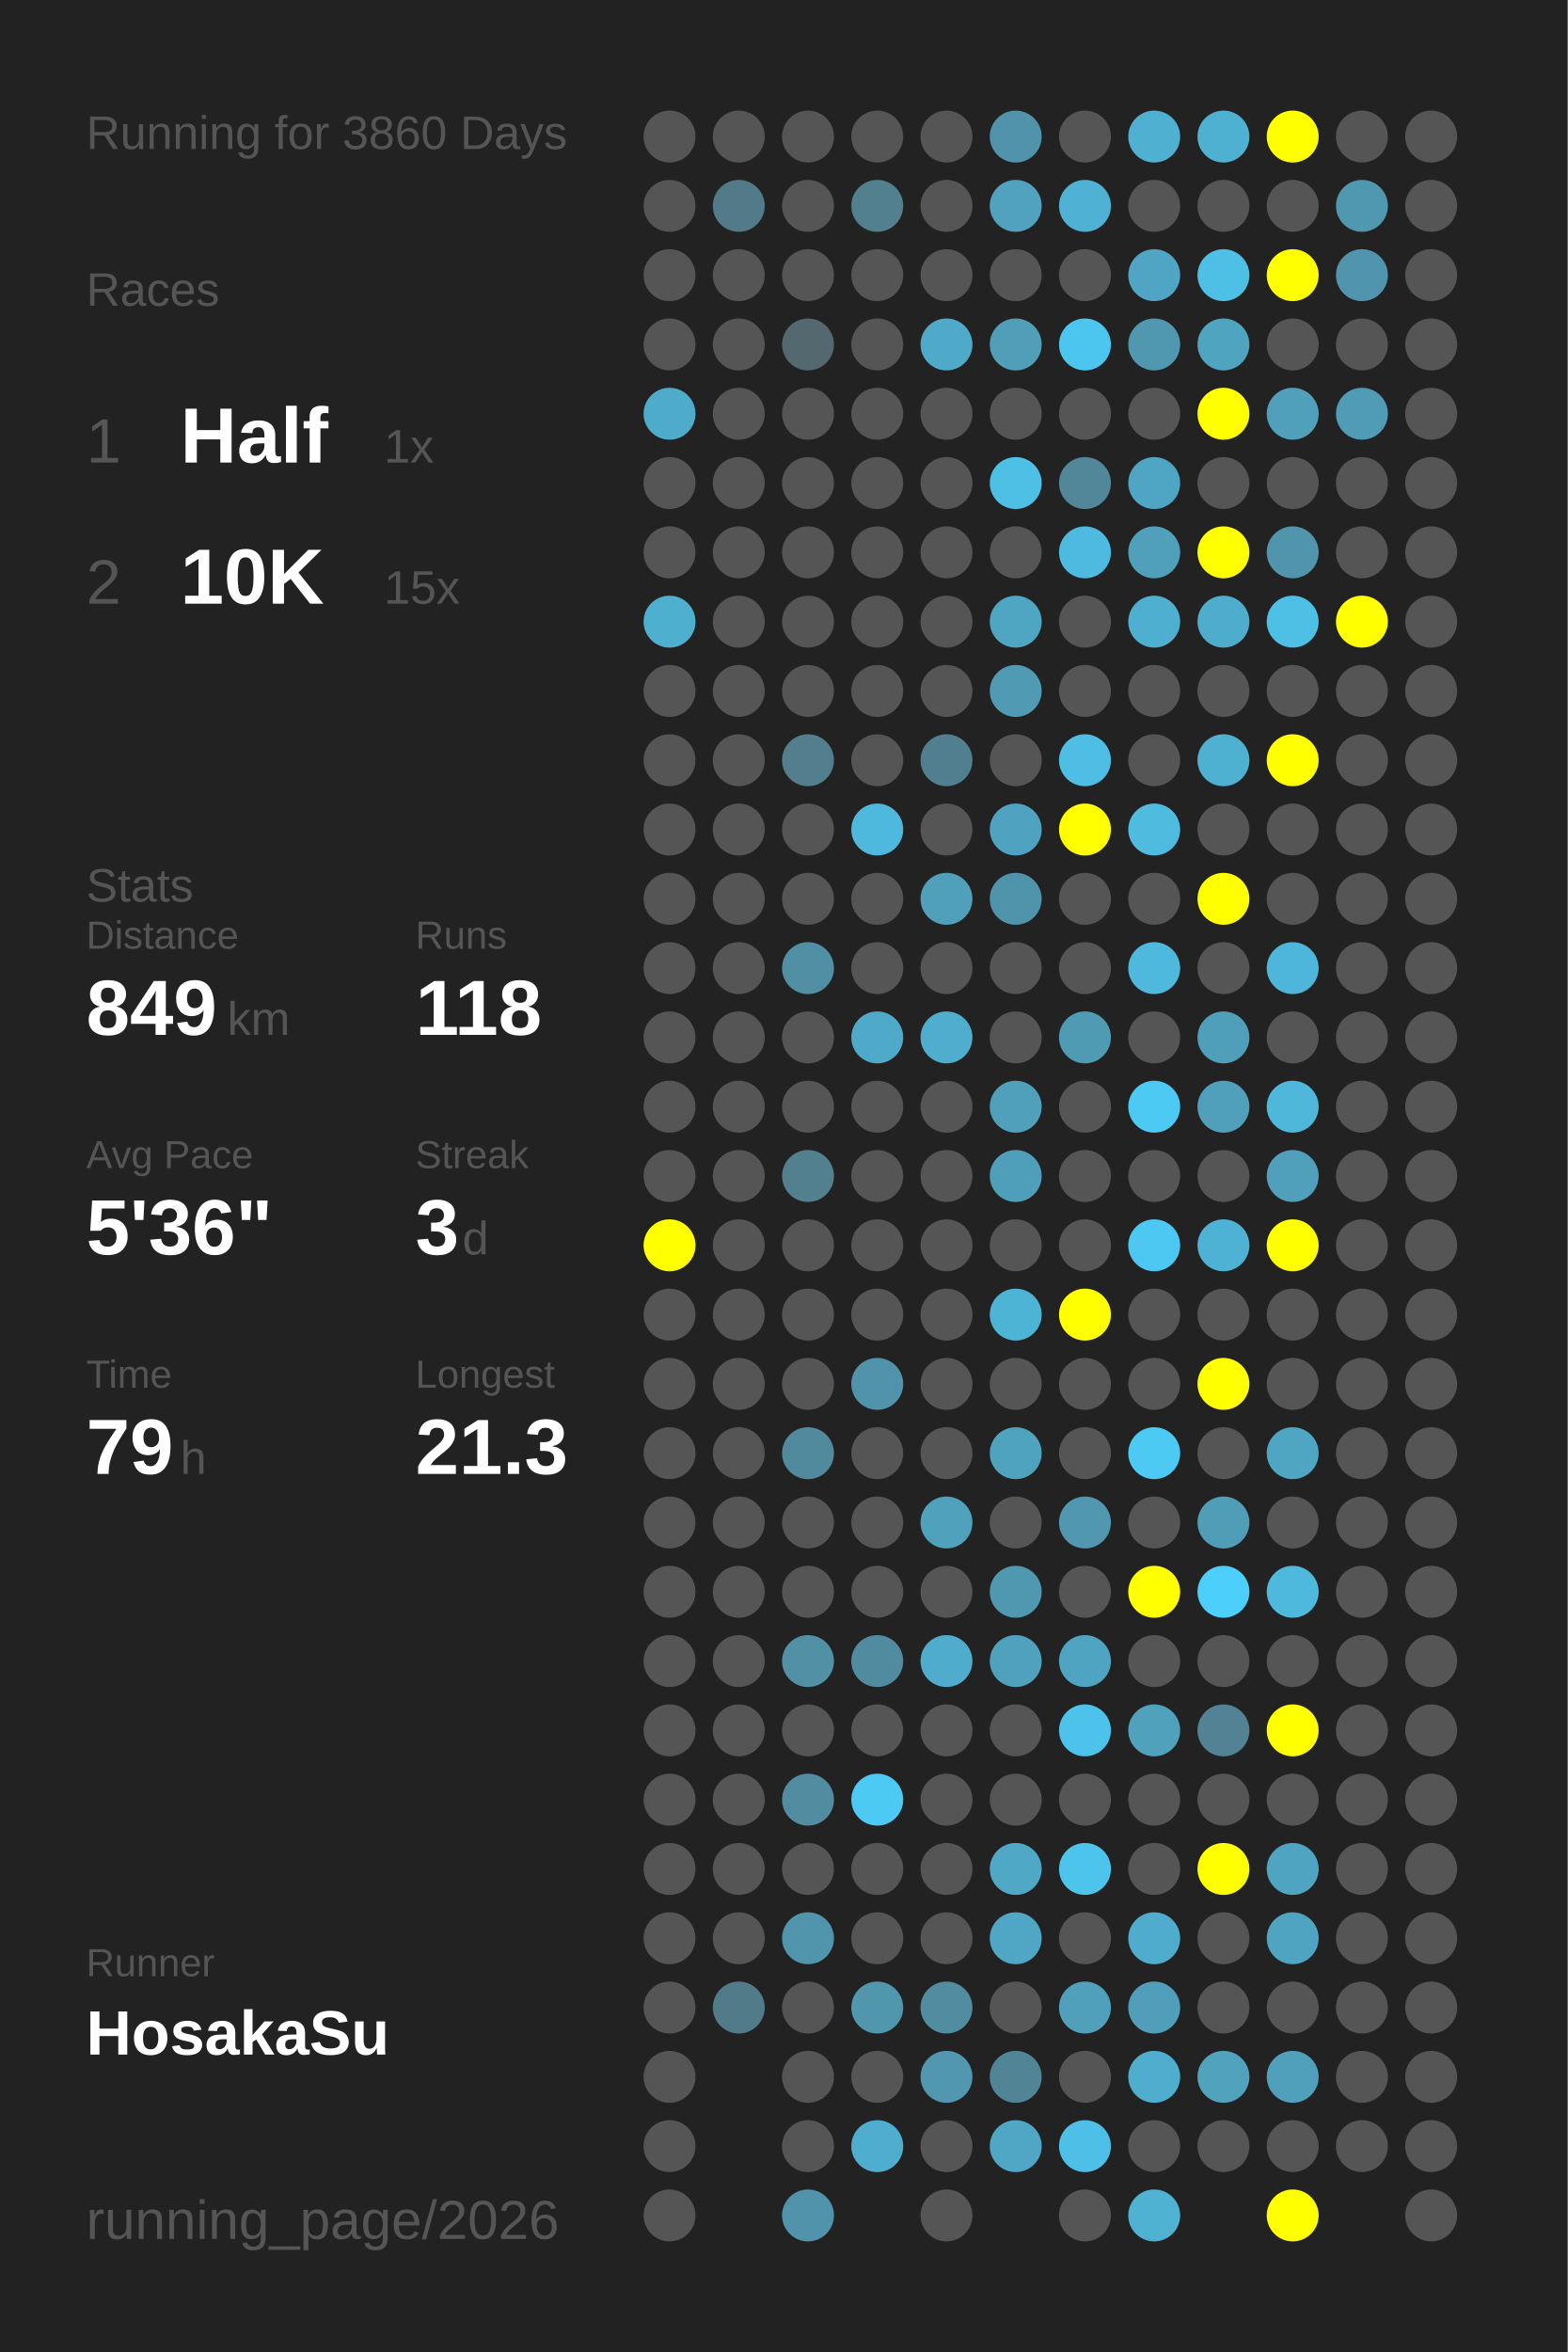
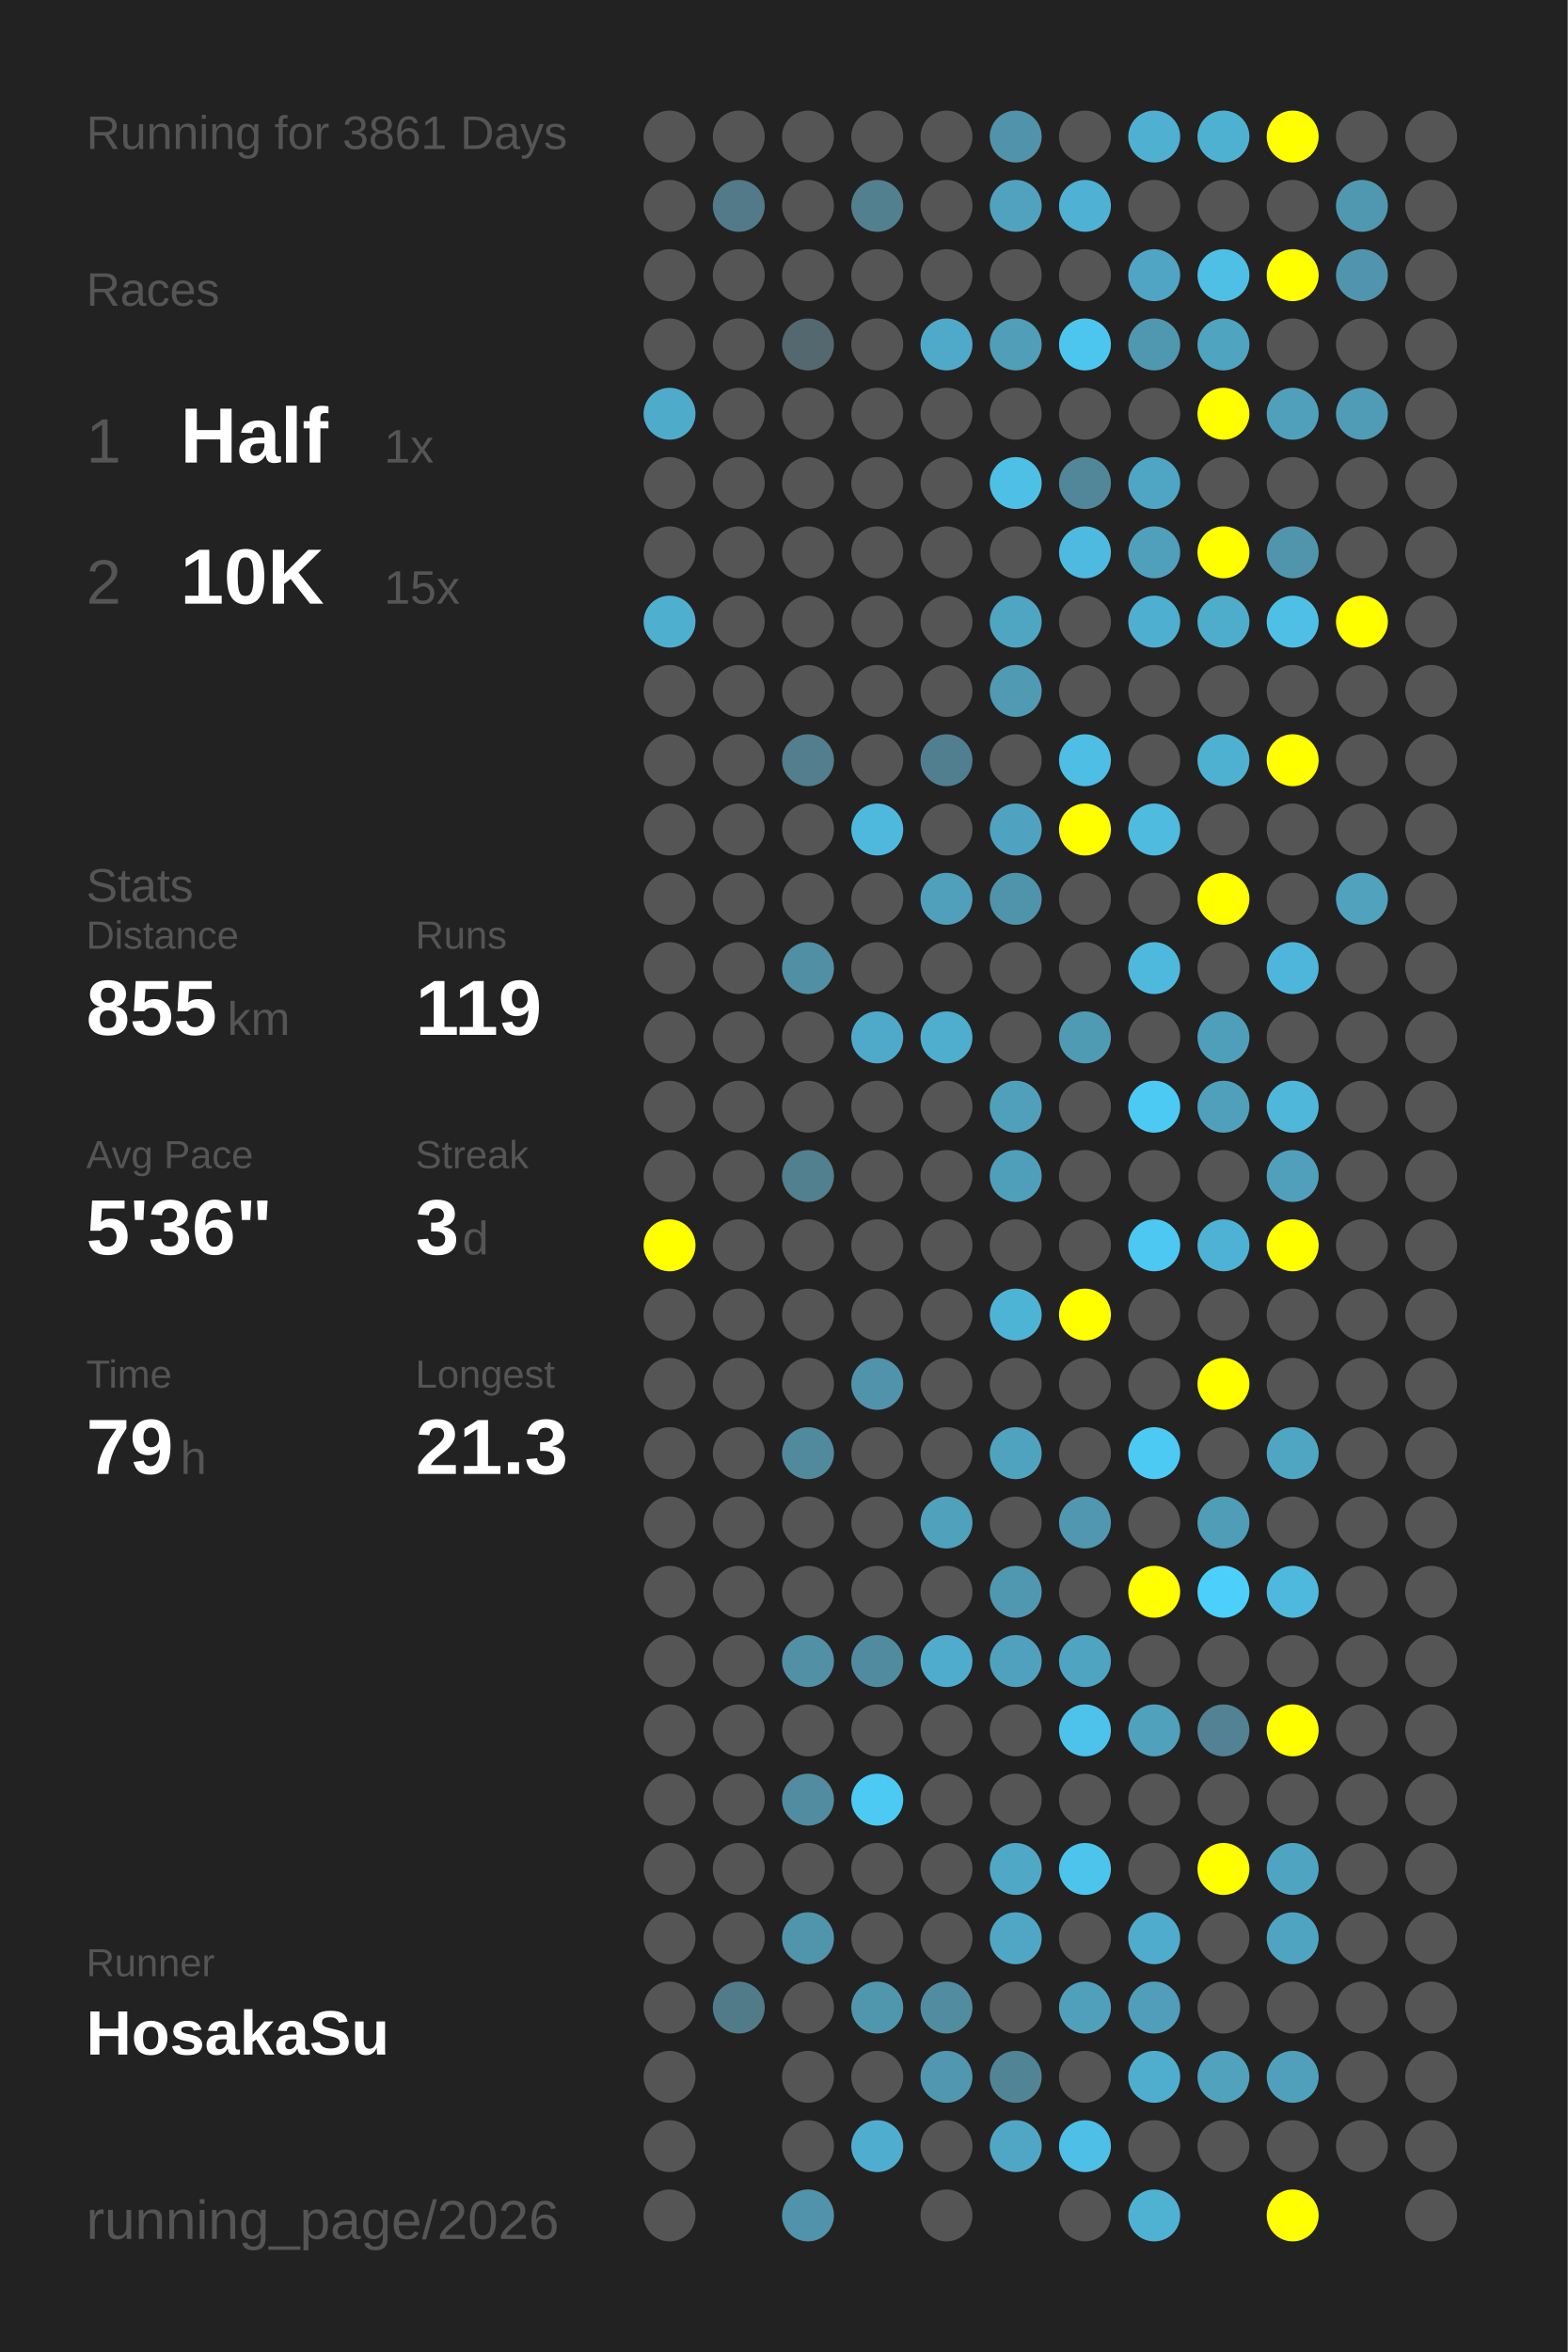
<svg xmlns="http://www.w3.org/2000/svg" baseProfile="full" height="300mm" version="1.1" viewBox="0,0,200,300" width="200mm">
  <defs />
  <rect fill="#222222" height="300" width="200" x="0" y="0" />
-   <text fill="#555555" style="font-size:6px; font-family:Arial;" x="11" y="19">Running for 3860 Days</text>
+   <text fill="#555555" style="font-size:6px; font-family:Arial;" x="11" y="19">Running for 3861 Days</text>
  <text fill="#555555" style="font-size:6px; font-family:Arial;" x="11" y="39">Races</text>
  <text fill="#555555" style="font-size:8px; font-family:Arial;" x="11" y="59">1</text>
  <text fill="#FFFFFF" style="font-size:10px; font-family:Arial; font-weight:bold;" x="23" y="59">Half</text>
  <text fill="#555555" style="font-size:6px; font-family:Arial;" x="49" y="59">1x</text>
  <text fill="#555555" style="font-size:8px; font-family:Arial;" x="11" y="77">2</text>
  <text fill="#FFFFFF" style="font-size:10px; font-family:Arial; font-weight:bold;" x="23" y="77">10K</text>
  <text fill="#555555" style="font-size:6px; font-family:Arial;" x="49" y="77">15x</text>
  <text fill="#555555" style="font-size:6px; font-family:Arial;" x="11" y="115">Stats</text>
  <text fill="#555555" style="font-size:5px; font-family:Arial;" x="11" y="121">Distance</text>
-   <text fill="#FFFFFF" style="font-size:10px; font-family:Arial; font-weight:bold;" x="11" y="132">849</text>
+   <text fill="#FFFFFF" style="font-size:10px; font-family:Arial; font-weight:bold;" x="11" y="132">855</text>
  <text fill="#555555" style="font-size:6px; font-family:Arial;" x="29" y="132">km</text>
  <text fill="#555555" style="font-size:5px; font-family:Arial;" x="53" y="121">Runs</text>
-   <text fill="#FFFFFF" style="font-size:10px; font-family:Arial; font-weight:bold;" x="53" y="132">118</text>
+   <text fill="#FFFFFF" style="font-size:10px; font-family:Arial; font-weight:bold;" x="53" y="132">119</text>
  <text fill="#555555" style="font-size:5px; font-family:Arial;" x="11" y="149">Avg Pace</text>
  <text fill="#FFFFFF" style="font-size:10px; font-family:Arial; font-weight:bold;" x="11" y="160">5'36"</text>
  <text fill="#555555" style="font-size:5px; font-family:Arial;" x="53" y="149">Streak</text>
  <text fill="#FFFFFF" style="font-size:10px; font-family:Arial; font-weight:bold;" x="53" y="160">3</text>
  <text fill="#555555" style="font-size:6px; font-family:Arial;" x="59" y="160">d</text>
  <text fill="#555555" style="font-size:5px; font-family:Arial;" x="11" y="177">Time</text>
  <text fill="#FFFFFF" style="font-size:10px; font-family:Arial; font-weight:bold;" x="11" y="188">79</text>
  <text fill="#555555" style="font-size:6px; font-family:Arial;" x="23" y="188">h</text>
  <text fill="#555555" style="font-size:5px; font-family:Arial;" x="53" y="177">Longest</text>
  <text fill="#FFFFFF" style="font-size:10px; font-family:Arial; font-weight:bold;" x="53" y="188">21.3</text>
  <text fill="#555555" style="font-size:5px; font-family:Arial;" x="11" y="252.065">Runner</text>
  <text fill="#FFFFFF" style="font-size:8px; font-family:Arial; font-weight:bold;" x="11" y="262.065">HosakaSu</text>
  <text fill="#555555" style="font-size:7px; font-family:Arial;" x="11" y="285.581">running_page/2026</text>
  <circle cx="85.417" cy="17.419" fill="#555555" r="3.312" />
  <circle cx="85.417" cy="26.258" fill="#555555" r="3.312" />
  <circle cx="85.417" cy="35.097" fill="#555555" r="3.312" />
  <circle cx="85.417" cy="43.935" fill="#555555" r="3.312" />
  <circle cx="85.417" cy="52.774" fill="#4fabca" r="3.312" />
  <circle cx="85.417" cy="61.613" fill="#555555" r="3.312" />
  <circle cx="85.417" cy="70.452" fill="#555555" r="3.312" />
  <circle cx="85.417" cy="79.29" fill="#4fafcf" r="3.312" />
  <circle cx="85.417" cy="88.129" fill="#555555" r="3.312" />
  <circle cx="85.417" cy="96.968" fill="#555555" r="3.312" />
  <circle cx="85.417" cy="105.806" fill="#555555" r="3.312" />
  <circle cx="85.417" cy="114.645" fill="#555555" r="3.312" />
  <circle cx="85.417" cy="123.484" fill="#555555" r="3.312" />
  <circle cx="85.417" cy="132.323" fill="#555555" r="3.312" />
  <circle cx="85.417" cy="141.161" fill="#555555" r="3.312" />
  <circle cx="85.417" cy="150" fill="#555555" r="3.312" />
  <circle cx="85.417" cy="158.839" fill="#FFFF00" r="3.312" />
  <circle cx="85.417" cy="167.677" fill="#555555" r="3.312" />
  <circle cx="85.417" cy="176.516" fill="#555555" r="3.312" />
  <circle cx="85.417" cy="185.355" fill="#555555" r="3.312" />
  <circle cx="85.417" cy="194.194" fill="#555555" r="3.312" />
  <circle cx="85.417" cy="203.032" fill="#555555" r="3.312" />
  <circle cx="85.417" cy="211.871" fill="#555555" r="3.312" />
  <circle cx="85.417" cy="220.71" fill="#555555" r="3.312" />
  <circle cx="85.417" cy="229.548" fill="#555555" r="3.312" />
  <circle cx="85.417" cy="238.387" fill="#555555" r="3.312" />
  <circle cx="85.417" cy="247.226" fill="#555555" r="3.312" />
  <circle cx="85.417" cy="256.065" fill="#555555" r="3.312" />
  <circle cx="85.417" cy="264.903" fill="#555555" r="3.312" />
  <circle cx="85.417" cy="273.742" fill="#555555" r="3.312" />
  <circle cx="85.417" cy="282.581" fill="#555555" r="3.312" />
  <circle cx="94.25" cy="17.419" fill="#555555" r="3.312" />
  <circle cx="94.25" cy="26.258" fill="#527a88" r="3.312" />
  <circle cx="94.25" cy="35.097" fill="#555555" r="3.312" />
  <circle cx="94.25" cy="43.935" fill="#555555" r="3.312" />
  <circle cx="94.25" cy="52.774" fill="#555555" r="3.312" />
  <circle cx="94.25" cy="61.613" fill="#555555" r="3.312" />
  <circle cx="94.25" cy="70.452" fill="#555555" r="3.312" />
  <circle cx="94.25" cy="79.29" fill="#555555" r="3.312" />
  <circle cx="94.25" cy="88.129" fill="#555555" r="3.312" />
  <circle cx="94.25" cy="96.968" fill="#555555" r="3.312" />
  <circle cx="94.25" cy="105.806" fill="#555555" r="3.312" />
  <circle cx="94.25" cy="114.645" fill="#555555" r="3.312" />
  <circle cx="94.25" cy="123.484" fill="#555555" r="3.312" />
  <circle cx="94.25" cy="132.323" fill="#555555" r="3.312" />
  <circle cx="94.25" cy="141.161" fill="#555555" r="3.312" />
  <circle cx="94.25" cy="150" fill="#555555" r="3.312" />
  <circle cx="94.25" cy="158.839" fill="#555555" r="3.312" />
  <circle cx="94.25" cy="167.677" fill="#555555" r="3.312" />
  <circle cx="94.25" cy="176.516" fill="#555555" r="3.312" />
  <circle cx="94.25" cy="185.355" fill="#555555" r="3.312" />
  <circle cx="94.25" cy="194.194" fill="#555555" r="3.312" />
  <circle cx="94.25" cy="203.032" fill="#555555" r="3.312" />
  <circle cx="94.25" cy="211.871" fill="#555555" r="3.312" />
  <circle cx="94.25" cy="220.71" fill="#555555" r="3.312" />
  <circle cx="94.25" cy="229.548" fill="#555555" r="3.312" />
  <circle cx="94.25" cy="238.387" fill="#555555" r="3.312" />
  <circle cx="94.25" cy="247.226" fill="#555555" r="3.312" />
  <circle cx="94.25" cy="256.065" fill="#527b89" r="3.312" />
  <circle cx="103.083" cy="17.419" fill="#555555" r="3.312" />
  <circle cx="103.083" cy="26.258" fill="#555555" r="3.312" />
  <circle cx="103.083" cy="35.097" fill="#555555" r="3.312" />
  <circle cx="103.083" cy="43.935" fill="#53686f" r="3.312" />
  <circle cx="103.083" cy="52.774" fill="#555555" r="3.312" />
  <circle cx="103.083" cy="61.613" fill="#555555" r="3.312" />
  <circle cx="103.083" cy="70.452" fill="#555555" r="3.312" />
  <circle cx="103.083" cy="79.29" fill="#555555" r="3.312" />
  <circle cx="103.083" cy="88.129" fill="#555555" r="3.312" />
  <circle cx="103.083" cy="96.968" fill="#527e8d" r="3.312" />
  <circle cx="103.083" cy="105.806" fill="#555555" r="3.312" />
  <circle cx="103.083" cy="114.645" fill="#555555" r="3.312" />
  <circle cx="103.083" cy="123.484" fill="#518fa4" r="3.312" />
  <circle cx="103.083" cy="132.323" fill="#555555" r="3.312" />
  <circle cx="103.083" cy="141.161" fill="#555555" r="3.312" />
  <circle cx="103.083" cy="150" fill="#52808f" r="3.312" />
  <circle cx="103.083" cy="158.839" fill="#555555" r="3.312" />
  <circle cx="103.083" cy="167.677" fill="#555555" r="3.312" />
  <circle cx="103.083" cy="176.516" fill="#555555" r="3.312" />
  <circle cx="103.083" cy="185.355" fill="#518a9d" r="3.312" />
  <circle cx="103.083" cy="194.194" fill="#555555" r="3.312" />
  <circle cx="103.083" cy="203.032" fill="#555555" r="3.312" />
  <circle cx="103.083" cy="211.871" fill="#5190a5" r="3.312" />
  <circle cx="103.083" cy="220.71" fill="#555555" r="3.312" />
  <circle cx="103.083" cy="229.548" fill="#518ca0" r="3.312" />
  <circle cx="103.083" cy="238.387" fill="#555555" r="3.312" />
  <circle cx="103.083" cy="247.226" fill="#5095ac" r="3.312" />
  <circle cx="103.083" cy="256.065" fill="#555555" r="3.312" />
  <circle cx="103.083" cy="264.903" fill="#555555" r="3.312" />
  <circle cx="103.083" cy="273.742" fill="#555555" r="3.312" />
  <circle cx="103.083" cy="282.581" fill="#5093aa" r="3.312" />
  <circle cx="111.917" cy="17.419" fill="#555555" r="3.312" />
  <circle cx="111.917" cy="26.258" fill="#52808f" r="3.312" />
  <circle cx="111.917" cy="35.097" fill="#555555" r="3.312" />
  <circle cx="111.917" cy="43.935" fill="#555555" r="3.312" />
  <circle cx="111.917" cy="52.774" fill="#555555" r="3.312" />
  <circle cx="111.917" cy="61.613" fill="#555555" r="3.312" />
  <circle cx="111.917" cy="70.452" fill="#555555" r="3.312" />
  <circle cx="111.917" cy="79.29" fill="#555555" r="3.312" />
  <circle cx="111.917" cy="88.129" fill="#555555" r="3.312" />
  <circle cx="111.917" cy="96.968" fill="#555555" r="3.312" />
  <circle cx="111.917" cy="105.806" fill="#4eb9dd" r="3.312" />
  <circle cx="111.917" cy="114.645" fill="#555555" r="3.312" />
  <circle cx="111.917" cy="123.484" fill="#555555" r="3.312" />
  <circle cx="111.917" cy="132.323" fill="#4faac9" r="3.312" />
  <circle cx="111.917" cy="141.161" fill="#555555" r="3.312" />
  <circle cx="111.917" cy="150" fill="#555555" r="3.312" />
  <circle cx="111.917" cy="158.839" fill="#555555" r="3.312" />
  <circle cx="111.917" cy="167.677" fill="#555555" r="3.312" />
  <circle cx="111.917" cy="176.516" fill="#5093aa" r="3.312" />
  <circle cx="111.917" cy="185.355" fill="#555555" r="3.312" />
  <circle cx="111.917" cy="194.194" fill="#555555" r="3.312" />
  <circle cx="111.917" cy="203.032" fill="#555555" r="3.312" />
  <circle cx="111.917" cy="211.871" fill="#518b9f" r="3.312" />
  <circle cx="111.917" cy="220.71" fill="#555555" r="3.312" />
  <circle cx="111.917" cy="229.548" fill="#4dcaf4" r="3.312" />
  <circle cx="111.917" cy="238.387" fill="#555555" r="3.312" />
  <circle cx="111.917" cy="247.226" fill="#555555" r="3.312" />
  <circle cx="111.917" cy="256.065" fill="#5097ae" r="3.312" />
  <circle cx="111.917" cy="264.903" fill="#555555" r="3.312" />
  <circle cx="111.917" cy="273.742" fill="#4faecf" r="3.312" />
  <circle cx="120.75" cy="17.419" fill="#555555" r="3.312" />
  <circle cx="120.75" cy="26.258" fill="#555555" r="3.312" />
  <circle cx="120.75" cy="35.097" fill="#555555" r="3.312" />
  <circle cx="120.75" cy="43.935" fill="#4faac9" r="3.312" />
  <circle cx="120.75" cy="52.774" fill="#555555" r="3.312" />
  <circle cx="120.75" cy="61.613" fill="#555555" r="3.312" />
  <circle cx="120.75" cy="70.452" fill="#555555" r="3.312" />
  <circle cx="120.75" cy="79.29" fill="#555555" r="3.312" />
  <circle cx="120.75" cy="88.129" fill="#555555" r="3.312" />
  <circle cx="120.75" cy="96.968" fill="#527f8f" r="3.312" />
  <circle cx="120.75" cy="105.806" fill="#555555" r="3.312" />
  <circle cx="120.75" cy="114.645" fill="#50a0bc" r="3.312" />
  <circle cx="120.75" cy="123.484" fill="#555555" r="3.312" />
  <circle cx="120.75" cy="132.323" fill="#4fadcd" r="3.312" />
  <circle cx="120.75" cy="141.161" fill="#555555" r="3.312" />
  <circle cx="120.75" cy="150" fill="#555555" r="3.312" />
  <circle cx="120.75" cy="158.839" fill="#555555" r="3.312" />
  <circle cx="120.75" cy="167.677" fill="#555555" r="3.312" />
  <circle cx="120.75" cy="176.516" fill="#555555" r="3.312" />
  <circle cx="120.75" cy="185.355" fill="#555555" r="3.312" />
  <circle cx="120.75" cy="194.194" fill="#50a1bc" r="3.312" />
  <circle cx="120.75" cy="203.032" fill="#555555" r="3.312" />
  <circle cx="120.75" cy="211.871" fill="#4faccc" r="3.312" />
  <circle cx="120.75" cy="220.71" fill="#555555" r="3.312" />
  <circle cx="120.75" cy="229.548" fill="#555555" r="3.312" />
  <circle cx="120.75" cy="238.387" fill="#555555" r="3.312" />
  <circle cx="120.75" cy="247.226" fill="#555555" r="3.312" />
  <circle cx="120.75" cy="256.065" fill="#518ca0" r="3.312" />
  <circle cx="120.75" cy="264.903" fill="#5097af" r="3.312" />
  <circle cx="120.75" cy="273.742" fill="#555555" r="3.312" />
  <circle cx="120.75" cy="282.581" fill="#555555" r="3.312" />
  <circle cx="129.583" cy="17.419" fill="#5093aa" r="3.312" />
  <circle cx="129.583" cy="26.258" fill="#50a2be" r="3.312" />
  <circle cx="129.583" cy="35.097" fill="#555555" r="3.312" />
  <circle cx="129.583" cy="43.935" fill="#509eb8" r="3.312" />
  <circle cx="129.583" cy="52.774" fill="#555555" r="3.312" />
  <circle cx="129.583" cy="61.613" fill="#4ec0e6" r="3.312" />
  <circle cx="129.583" cy="70.452" fill="#555555" r="3.312" />
  <circle cx="129.583" cy="79.29" fill="#4fa6c3" r="3.312" />
  <circle cx="129.583" cy="88.129" fill="#509ab3" r="3.312" />
  <circle cx="129.583" cy="96.968" fill="#555555" r="3.312" />
  <circle cx="129.583" cy="105.806" fill="#4fa3c0" r="3.312" />
  <circle cx="129.583" cy="114.645" fill="#5094ab" r="3.312" />
  <circle cx="129.583" cy="123.484" fill="#555555" r="3.312" />
  <circle cx="129.583" cy="132.323" fill="#555555" r="3.312" />
  <circle cx="129.583" cy="141.161" fill="#50a0bc" r="3.312" />
  <circle cx="129.583" cy="150" fill="#509fba" r="3.312" />
  <circle cx="129.583" cy="158.839" fill="#555555" r="3.312" />
  <circle cx="129.583" cy="167.677" fill="#4eb4d6" r="3.312" />
  <circle cx="129.583" cy="176.516" fill="#555555" r="3.312" />
  <circle cx="129.583" cy="185.355" fill="#50a3bf" r="3.312" />
  <circle cx="129.583" cy="194.194" fill="#555555" r="3.312" />
  <circle cx="129.583" cy="203.032" fill="#5098b0" r="3.312" />
  <circle cx="129.583" cy="211.871" fill="#50a1bd" r="3.312" />
  <circle cx="129.583" cy="220.71" fill="#555555" r="3.312" />
  <circle cx="129.583" cy="229.548" fill="#555555" r="3.312" />
  <circle cx="129.583" cy="238.387" fill="#4fa8c6" r="3.312" />
  <circle cx="129.583" cy="247.226" fill="#4fa7c5" r="3.312" />
  <circle cx="129.583" cy="256.065" fill="#555555" r="3.312" />
  <circle cx="129.583" cy="264.903" fill="#518596" r="3.312" />
  <circle cx="129.583" cy="273.742" fill="#4fa7c5" r="3.312" />
  <circle cx="138.417" cy="17.419" fill="#555555" r="3.312" />
  <circle cx="138.417" cy="26.258" fill="#4fb1d3" r="3.312" />
  <circle cx="138.417" cy="35.097" fill="#555555" r="3.312" />
  <circle cx="138.417" cy="43.935" fill="#4dc6ef" r="3.312" />
  <circle cx="138.417" cy="52.774" fill="#555555" r="3.312" />
  <circle cx="138.417" cy="61.613" fill="#518799" r="3.312" />
  <circle cx="138.417" cy="70.452" fill="#4ebadf" r="3.312" />
  <circle cx="138.417" cy="79.29" fill="#555555" r="3.312" />
  <circle cx="138.417" cy="88.129" fill="#555555" r="3.312" />
  <circle cx="138.417" cy="96.968" fill="#4ebee4" r="3.312" />
  <circle cx="138.417" cy="105.806" fill="#FFFF00" r="3.312" />
  <circle cx="138.417" cy="114.645" fill="#555555" r="3.312" />
  <circle cx="138.417" cy="123.484" fill="#555555" r="3.312" />
  <circle cx="138.417" cy="132.323" fill="#509bb4" r="3.312" />
  <circle cx="138.417" cy="141.161" fill="#555555" r="3.312" />
  <circle cx="138.417" cy="150" fill="#555555" r="3.312" />
  <circle cx="138.417" cy="158.839" fill="#555555" r="3.312" />
  <circle cx="138.417" cy="167.677" fill="#FFFF00" r="3.312" />
  <circle cx="138.417" cy="176.516" fill="#555555" r="3.312" />
  <circle cx="138.417" cy="185.355" fill="#555555" r="3.312" />
  <circle cx="138.417" cy="194.194" fill="#5097af" r="3.312" />
  <circle cx="138.417" cy="203.032" fill="#555555" r="3.312" />
  <circle cx="138.417" cy="211.871" fill="#4fa4c1" r="3.312" />
  <circle cx="138.417" cy="220.71" fill="#4dc2ea" r="3.312" />
  <circle cx="138.417" cy="229.548" fill="#555555" r="3.312" />
  <circle cx="138.417" cy="238.387" fill="#4dc4ec" r="3.312" />
  <circle cx="138.417" cy="247.226" fill="#555555" r="3.312" />
  <circle cx="138.417" cy="256.065" fill="#50a0bb" r="3.312" />
  <circle cx="138.417" cy="264.903" fill="#555555" r="3.312" />
  <circle cx="138.417" cy="273.742" fill="#4ebfe6" r="3.312" />
  <circle cx="138.417" cy="282.581" fill="#555555" r="3.312" />
  <circle cx="147.25" cy="17.419" fill="#4fb0d1" r="3.312" />
  <circle cx="147.25" cy="26.258" fill="#555555" r="3.312" />
  <circle cx="147.25" cy="35.097" fill="#4fa5c3" r="3.312" />
  <circle cx="147.25" cy="43.935" fill="#5098b0" r="3.312" />
  <circle cx="147.25" cy="52.774" fill="#555555" r="3.312" />
  <circle cx="147.25" cy="61.613" fill="#4fa6c4" r="3.312" />
  <circle cx="147.25" cy="70.452" fill="#50a0bb" r="3.312" />
  <circle cx="147.25" cy="79.29" fill="#4fafd0" r="3.312" />
  <circle cx="147.25" cy="88.129" fill="#555555" r="3.312" />
  <circle cx="147.25" cy="96.968" fill="#555555" r="3.312" />
  <circle cx="147.25" cy="105.806" fill="#4ebbdf" r="3.312" />
  <circle cx="147.25" cy="114.645" fill="#555555" r="3.312" />
  <circle cx="147.25" cy="123.484" fill="#4eb9dd" r="3.312" />
  <circle cx="147.25" cy="132.323" fill="#555555" r="3.312" />
  <circle cx="147.25" cy="141.161" fill="#4dcaf4" r="3.312" />
  <circle cx="147.25" cy="150" fill="#555555" r="3.312" />
  <circle cx="147.25" cy="158.839" fill="#4dc8f2" r="3.312" />
  <circle cx="147.25" cy="167.677" fill="#555555" r="3.312" />
  <circle cx="147.25" cy="176.516" fill="#555555" r="3.312" />
  <circle cx="147.25" cy="185.355" fill="#4dcaf4" r="3.312" />
  <circle cx="147.25" cy="194.194" fill="#555555" r="3.312" />
  <circle cx="147.25" cy="203.032" fill="#FFFF00" r="3.312" />
  <circle cx="147.25" cy="211.871" fill="#555555" r="3.312" />
  <circle cx="147.25" cy="220.71" fill="#50a1bc" r="3.312" />
  <circle cx="147.25" cy="229.548" fill="#555555" r="3.312" />
  <circle cx="147.25" cy="238.387" fill="#555555" r="3.312" />
  <circle cx="147.25" cy="247.226" fill="#4faccc" r="3.312" />
  <circle cx="147.25" cy="256.065" fill="#509eb9" r="3.312" />
  <circle cx="147.25" cy="264.903" fill="#4faece" r="3.312" />
  <circle cx="147.25" cy="273.742" fill="#555555" r="3.312" />
  <circle cx="147.25" cy="282.581" fill="#4fb2d3" r="3.312" />
  <circle cx="156.083" cy="17.419" fill="#4fb1d2" r="3.312" />
  <circle cx="156.083" cy="26.258" fill="#555555" r="3.312" />
  <circle cx="156.083" cy="35.097" fill="#4ebfe5" r="3.312" />
  <circle cx="156.083" cy="43.935" fill="#4fa4c0" r="3.312" />
  <circle cx="156.083" cy="52.774" fill="#FFFF00" r="3.312" />
  <circle cx="156.083" cy="61.613" fill="#555555" r="3.312" />
  <circle cx="156.083" cy="70.452" fill="#FFFF00" r="3.312" />
  <circle cx="156.083" cy="79.29" fill="#4fadcc" r="3.312" />
  <circle cx="156.083" cy="88.129" fill="#555555" r="3.312" />
  <circle cx="156.083" cy="96.968" fill="#4fb1d2" r="3.312" />
  <circle cx="156.083" cy="105.806" fill="#555555" r="3.312" />
  <circle cx="156.083" cy="114.645" fill="#FFFF00" r="3.312" />
  <circle cx="156.083" cy="123.484" fill="#555555" r="3.312" />
  <circle cx="156.083" cy="132.323" fill="#509fba" r="3.312" />
  <circle cx="156.083" cy="141.161" fill="#50a0bb" r="3.312" />
  <circle cx="156.083" cy="150" fill="#555555" r="3.312" />
  <circle cx="156.083" cy="158.839" fill="#4eb2d4" r="3.312" />
  <circle cx="156.083" cy="167.677" fill="#555555" r="3.312" />
  <circle cx="156.083" cy="176.516" fill="#FFFF00" r="3.312" />
  <circle cx="156.083" cy="185.355" fill="#555555" r="3.312" />
  <circle cx="156.083" cy="194.194" fill="#509db7" r="3.312" />
  <circle cx="156.083" cy="203.032" fill="#4dcffb" r="3.312" />
  <circle cx="156.083" cy="211.871" fill="#555555" r="3.312" />
  <circle cx="156.083" cy="220.71" fill="#528293" r="3.312" />
  <circle cx="156.083" cy="229.548" fill="#555555" r="3.312" />
  <circle cx="156.083" cy="238.387" fill="#FFFF00" r="3.312" />
  <circle cx="156.083" cy="247.226" fill="#555555" r="3.312" />
  <circle cx="156.083" cy="256.065" fill="#555555" r="3.312" />
  <circle cx="156.083" cy="264.903" fill="#50a2bd" r="3.312" />
  <circle cx="156.083" cy="273.742" fill="#555555" r="3.312" />
  <circle cx="164.917" cy="17.419" fill="#FFFF00" r="3.312" />
  <circle cx="164.917" cy="26.258" fill="#555555" r="3.312" />
  <circle cx="164.917" cy="35.097" fill="#FFFF00" r="3.312" />
  <circle cx="164.917" cy="43.935" fill="#555555" r="3.312" />
  <circle cx="164.917" cy="52.774" fill="#50a0bb" r="3.312" />
  <circle cx="164.917" cy="61.613" fill="#555555" r="3.312" />
  <circle cx="164.917" cy="70.452" fill="#5095ac" r="3.312" />
  <circle cx="164.917" cy="79.29" fill="#4ec0e6" r="3.312" />
  <circle cx="164.917" cy="88.129" fill="#555555" r="3.312" />
  <circle cx="164.917" cy="96.968" fill="#FFFF00" r="3.312" />
  <circle cx="164.917" cy="105.806" fill="#555555" r="3.312" />
  <circle cx="164.917" cy="114.645" fill="#555555" r="3.312" />
  <circle cx="164.917" cy="123.484" fill="#4eb6da" r="3.312" />
  <circle cx="164.917" cy="132.323" fill="#555555" r="3.312" />
  <circle cx="164.917" cy="141.161" fill="#4eb7da" r="3.312" />
  <circle cx="164.917" cy="150" fill="#50a0bb" r="3.312" />
  <circle cx="164.917" cy="158.839" fill="#FFFF00" r="3.312" />
  <circle cx="164.917" cy="167.677" fill="#555555" r="3.312" />
  <circle cx="164.917" cy="176.516" fill="#555555" r="3.312" />
  <circle cx="164.917" cy="185.355" fill="#4fa6c3" r="3.312" />
  <circle cx="164.917" cy="194.194" fill="#555555" r="3.312" />
  <circle cx="164.917" cy="203.032" fill="#4eb9dd" r="3.312" />
  <circle cx="164.917" cy="211.871" fill="#555555" r="3.312" />
  <circle cx="164.917" cy="220.71" fill="#FFFF00" r="3.312" />
  <circle cx="164.917" cy="229.548" fill="#555555" r="3.312" />
  <circle cx="164.917" cy="238.387" fill="#4fa5c1" r="3.312" />
  <circle cx="164.917" cy="247.226" fill="#4fa4c1" r="3.312" />
  <circle cx="164.917" cy="256.065" fill="#555555" r="3.312" />
  <circle cx="164.917" cy="264.903" fill="#50a0bb" r="3.312" />
  <circle cx="164.917" cy="273.742" fill="#555555" r="3.312" />
  <circle cx="164.917" cy="282.581" fill="#FFFF00" r="3.312" />
  <circle cx="173.75" cy="17.419" fill="#555555" r="3.312" />
  <circle cx="173.75" cy="26.258" fill="#5098b0" r="3.312" />
  <circle cx="173.75" cy="35.097" fill="#5095ad" r="3.312" />
  <circle cx="173.75" cy="43.935" fill="#555555" r="3.312" />
  <circle cx="173.75" cy="52.774" fill="#509cb6" r="3.312" />
  <circle cx="173.75" cy="61.613" fill="#555555" r="3.312" />
  <circle cx="173.75" cy="70.452" fill="#555555" r="3.312" />
  <circle cx="173.75" cy="79.29" fill="#FFFF00" r="3.312" />
  <circle cx="173.75" cy="88.129" fill="#555555" r="3.312" />
  <circle cx="173.75" cy="96.968" fill="#555555" r="3.312" />
  <circle cx="173.75" cy="105.806" fill="#555555" r="3.312" />
-   <circle cx="173.75" cy="114.645" fill="#555555" r="3.312" />
+   <circle cx="173.75" cy="114.645" fill="#50a2bd" r="3.312" />
  <circle cx="173.75" cy="123.484" fill="#555555" r="3.312" />
  <circle cx="173.75" cy="132.323" fill="#555555" r="3.312" />
  <circle cx="173.75" cy="141.161" fill="#555555" r="3.312" />
  <circle cx="173.75" cy="150" fill="#555555" r="3.312" />
  <circle cx="173.75" cy="158.839" fill="#555555" r="3.312" />
  <circle cx="173.75" cy="167.677" fill="#555555" r="3.312" />
  <circle cx="173.75" cy="176.516" fill="#555555" r="3.312" />
  <circle cx="173.75" cy="185.355" fill="#555555" r="3.312" />
  <circle cx="173.75" cy="194.194" fill="#555555" r="3.312" />
  <circle cx="173.75" cy="203.032" fill="#555555" r="3.312" />
  <circle cx="173.75" cy="211.871" fill="#555555" r="3.312" />
  <circle cx="173.75" cy="220.71" fill="#555555" r="3.312" />
  <circle cx="173.75" cy="229.548" fill="#555555" r="3.312" />
  <circle cx="173.75" cy="238.387" fill="#555555" r="3.312" />
  <circle cx="173.75" cy="247.226" fill="#555555" r="3.312" />
  <circle cx="173.75" cy="256.065" fill="#555555" r="3.312" />
  <circle cx="173.75" cy="264.903" fill="#555555" r="3.312" />
  <circle cx="173.75" cy="273.742" fill="#555555" r="3.312" />
  <circle cx="182.583" cy="17.419" fill="#555555" r="3.312" />
  <circle cx="182.583" cy="26.258" fill="#555555" r="3.312" />
  <circle cx="182.583" cy="35.097" fill="#555555" r="3.312" />
  <circle cx="182.583" cy="43.935" fill="#555555" r="3.312" />
  <circle cx="182.583" cy="52.774" fill="#555555" r="3.312" />
  <circle cx="182.583" cy="61.613" fill="#555555" r="3.312" />
  <circle cx="182.583" cy="70.452" fill="#555555" r="3.312" />
  <circle cx="182.583" cy="79.29" fill="#555555" r="3.312" />
  <circle cx="182.583" cy="88.129" fill="#555555" r="3.312" />
  <circle cx="182.583" cy="96.968" fill="#555555" r="3.312" />
  <circle cx="182.583" cy="105.806" fill="#555555" r="3.312" />
  <circle cx="182.583" cy="114.645" fill="#555555" r="3.312" />
  <circle cx="182.583" cy="123.484" fill="#555555" r="3.312" />
  <circle cx="182.583" cy="132.323" fill="#555555" r="3.312" />
  <circle cx="182.583" cy="141.161" fill="#555555" r="3.312" />
  <circle cx="182.583" cy="150" fill="#555555" r="3.312" />
  <circle cx="182.583" cy="158.839" fill="#555555" r="3.312" />
  <circle cx="182.583" cy="167.677" fill="#555555" r="3.312" />
  <circle cx="182.583" cy="176.516" fill="#555555" r="3.312" />
  <circle cx="182.583" cy="185.355" fill="#555555" r="3.312" />
  <circle cx="182.583" cy="194.194" fill="#555555" r="3.312" />
  <circle cx="182.583" cy="203.032" fill="#555555" r="3.312" />
  <circle cx="182.583" cy="211.871" fill="#555555" r="3.312" />
  <circle cx="182.583" cy="220.71" fill="#555555" r="3.312" />
  <circle cx="182.583" cy="229.548" fill="#555555" r="3.312" />
  <circle cx="182.583" cy="238.387" fill="#555555" r="3.312" />
  <circle cx="182.583" cy="247.226" fill="#555555" r="3.312" />
  <circle cx="182.583" cy="256.065" fill="#555555" r="3.312" />
  <circle cx="182.583" cy="264.903" fill="#555555" r="3.312" />
  <circle cx="182.583" cy="273.742" fill="#555555" r="3.312" />
  <circle cx="182.583" cy="282.581" fill="#555555" r="3.312" />
</svg>
